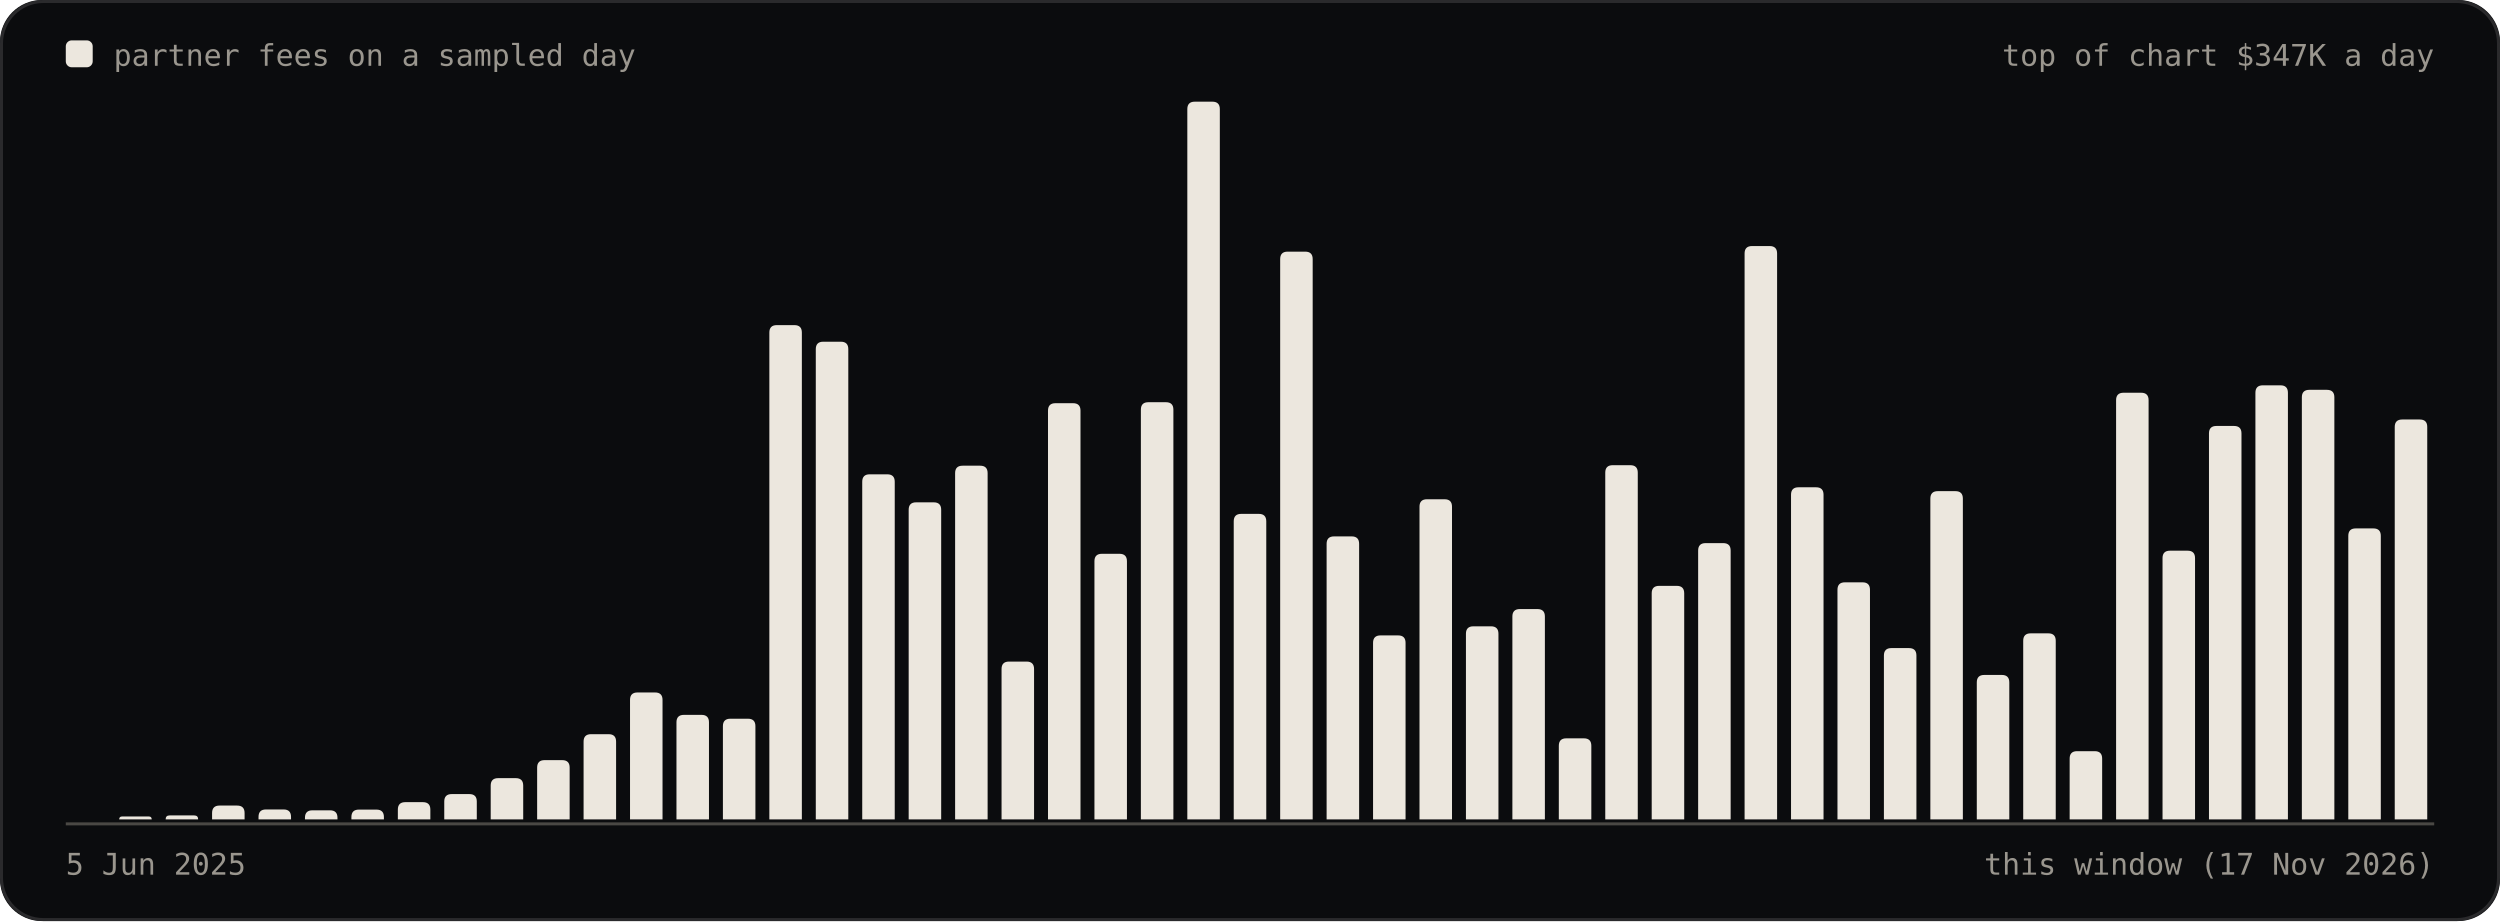
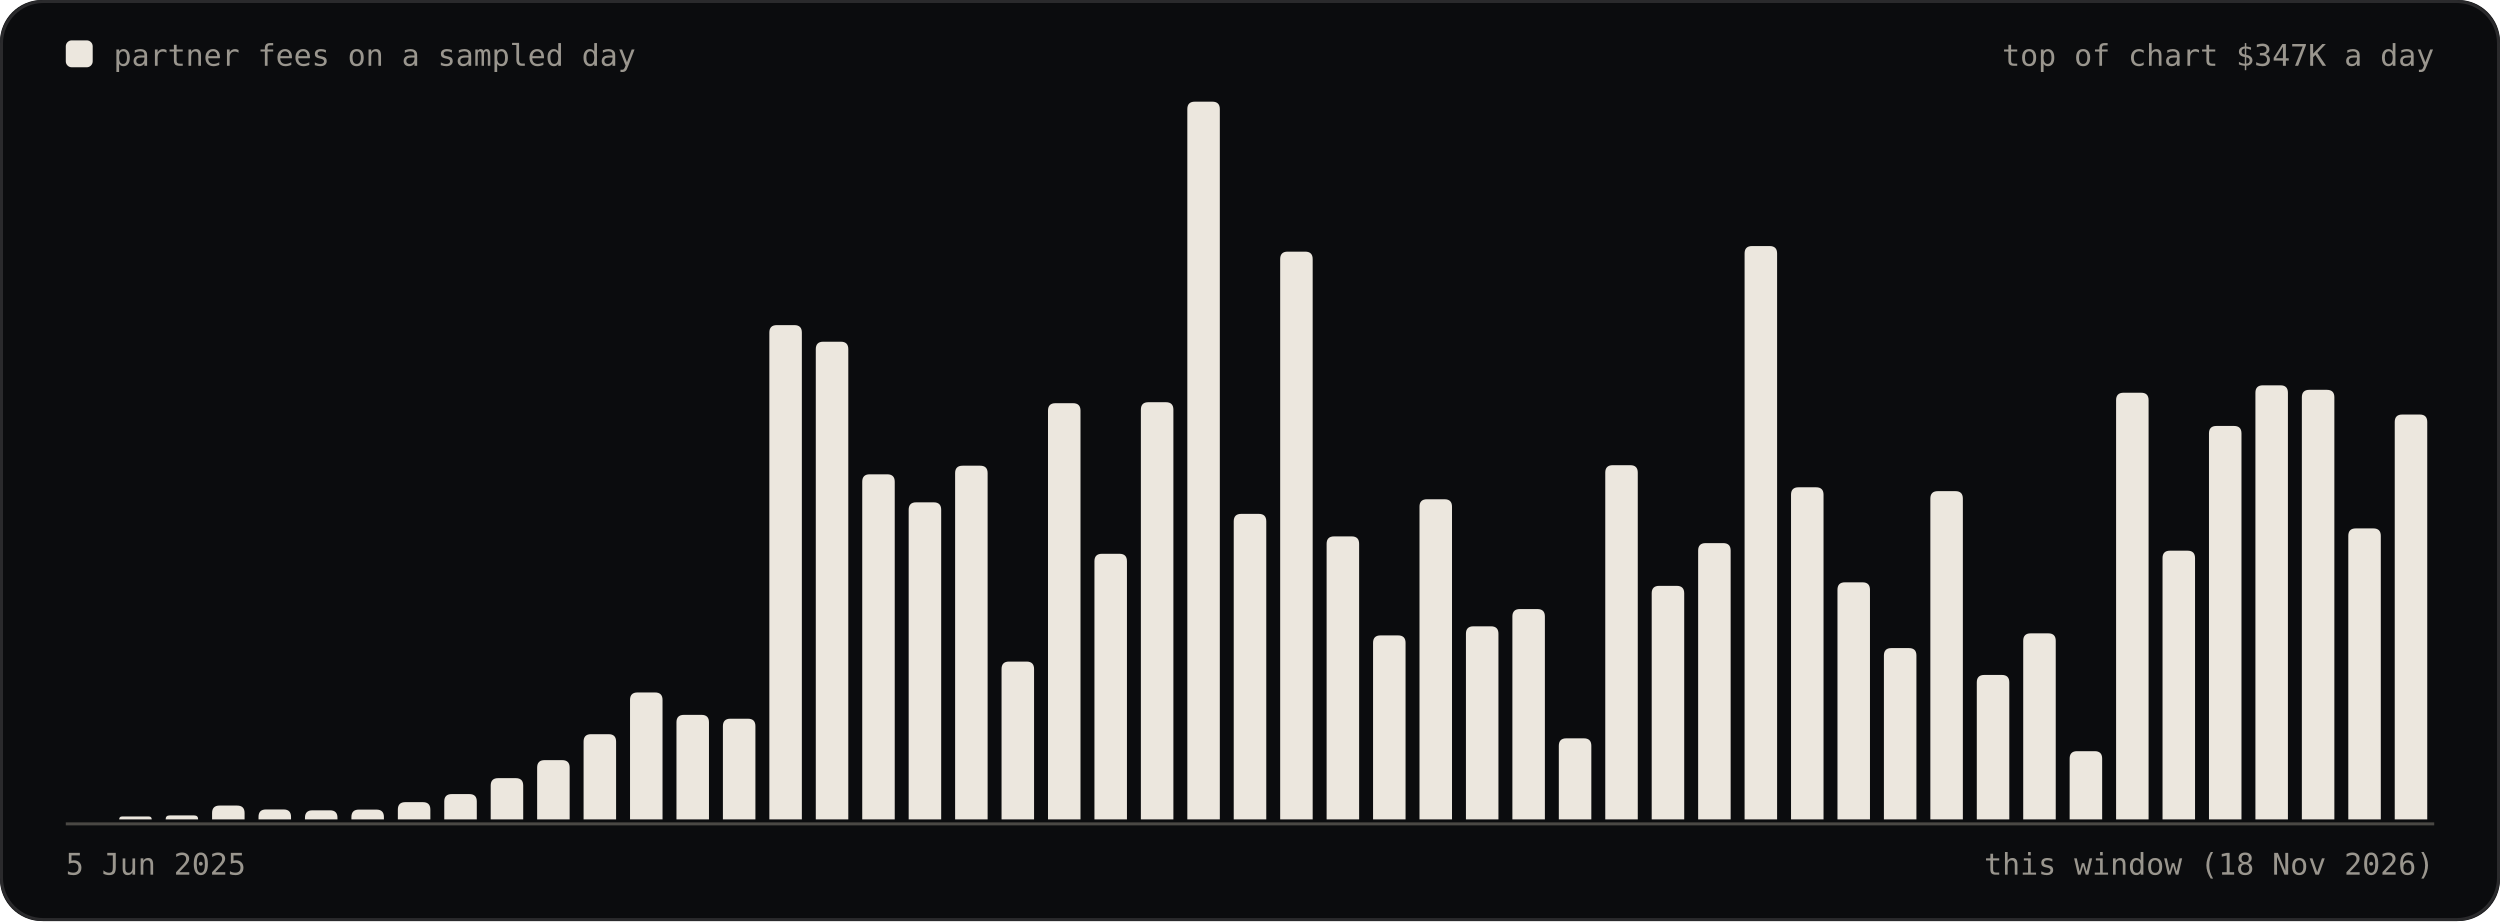
<svg xmlns="http://www.w3.org/2000/svg" viewBox="0 0 836 308" width="836" height="308" font-family="'JetBrains Mono', ui-monospace, SFMono-Regular, Menlo, Consolas, monospace" font-size="9">
  <rect width="836" height="308" rx="14" fill="#0b0c0e" />
  <rect x="0.5" y="0.5" width="835" height="307" rx="14" fill="none" stroke="#2a2a2c" />
  <rect x="22.0" y="13.5" width="9" height="9" rx="2" fill="#ece7de" />
  <text x="38.0" y="22.0" fill="#9a968e" font-size="10" text-anchor="start">partner fees on a sampled day</text>
  <text x="814.0" y="22.0" fill="#9a968e" font-size="10" text-anchor="end">top of chart $347K a day</text>
  <path d="M39.86 274.00 V274.00 Q39.86 273.03 40.83 273.03 H49.76 Q50.73 273.03 50.73 274.00 V274.00 Z" fill="#ece7de" />
  <path d="M55.39 274.00 V274.00 Q55.39 272.68 56.70 272.68 H64.94 Q66.26 272.68 66.26 274.00 V274.00 Z" fill="#ece7de" />
  <path d="M70.92 274.00 V271.88 Q70.92 269.38 73.42 269.38 H79.29 Q81.79 269.38 81.79 271.88 V274.00 Z" fill="#ece7de" />
  <path d="M86.45 274.00 V273.18 Q86.45 270.68 88.95 270.68 H94.82 Q97.32 270.68 97.32 273.18 V274.00 Z" fill="#ece7de" />
  <path d="M101.98 274.00 V273.47 Q101.98 270.97 104.48 270.97 H110.35 Q112.85 270.97 112.85 273.47 V274.00 Z" fill="#ece7de" />
  <path d="M117.51 274.00 V273.23 Q117.51 270.73 120.01 270.73 H125.88 Q128.38 270.73 128.38 273.23 V274.00 Z" fill="#ece7de" />
  <path d="M133.04 274.00 V270.74 Q133.04 268.24 135.54 268.24 H141.41 Q143.91 268.24 143.91 270.74 V274.00 Z" fill="#ece7de" />
  <path d="M148.56 274.00 V268.04 Q148.56 265.54 151.06 265.54 H156.94 Q159.44 265.54 159.44 268.04 V274.00 Z" fill="#ece7de" />
  <path d="M164.09 274.00 V262.71 Q164.09 260.21 166.59 260.21 H172.46 Q174.96 260.21 174.96 262.71 V274.00 Z" fill="#ece7de" />
  <path d="M179.62 274.00 V256.69 Q179.62 254.19 182.12 254.19 H187.99 Q190.49 254.19 190.49 256.69 V274.00 Z" fill="#ece7de" />
  <path d="M195.15 274.00 V248.01 Q195.15 245.51 197.65 245.51 H203.52 Q206.02 245.51 206.02 248.01 V274.00 Z" fill="#ece7de" />
  <path d="M210.68 274.00 V234.06 Q210.68 231.56 213.18 231.56 H219.05 Q221.55 231.56 221.55 234.06 V274.00 Z" fill="#ece7de" />
  <path d="M226.21 274.00 V241.55 Q226.21 239.05 228.71 239.05 H234.58 Q237.08 239.05 237.08 241.55 V274.00 Z" fill="#ece7de" />
  <path d="M241.74 274.00 V242.84 Q241.74 240.34 244.24 240.34 H250.11 Q252.61 240.34 252.61 242.84 V274.00 Z" fill="#ece7de" />
  <path d="M257.27 274.00 V111.22 Q257.27 108.72 259.77 108.72 H265.64 Q268.14 108.72 268.14 111.22 V274.00 Z" fill="#ece7de" />
  <path d="M272.80 274.00 V116.77 Q272.80 114.27 275.30 114.27 H281.17 Q283.67 114.27 283.67 116.77 V274.00 Z" fill="#ece7de" />
  <path d="M288.33 274.00 V161.11 Q288.33 158.61 290.83 158.61 H296.70 Q299.20 158.61 299.20 161.11 V274.00 Z" fill="#ece7de" />
  <path d="M303.86 274.00 V170.48 Q303.86 167.98 306.36 167.98 H312.23 Q314.73 167.98 314.73 170.48 V274.00 Z" fill="#ece7de" />
  <path d="M319.39 274.00 V158.23 Q319.39 155.73 321.89 155.73 H327.76 Q330.26 155.73 330.26 158.23 V274.00 Z" fill="#ece7de" />
  <path d="M334.92 274.00 V223.73 Q334.92 221.23 337.42 221.23 H343.29 Q345.79 221.23 345.79 223.73 V274.00 Z" fill="#ece7de" />
  <path d="M350.45 274.00 V137.33 Q350.45 134.83 352.95 134.83 H358.82 Q361.32 134.83 361.32 137.33 V274.00 Z" fill="#ece7de" />
  <path d="M365.98 274.00 V187.69 Q365.98 185.19 368.48 185.19 H374.35 Q376.85 185.19 376.85 187.69 V274.00 Z" fill="#ece7de" />
  <path d="M381.51 274.00 V137.00 Q381.51 134.50 384.01 134.50 H389.88 Q392.38 134.50 392.38 137.00 V274.00 Z" fill="#ece7de" />
  <path d="M397.04 274.00 V36.50 Q397.04 34.00 399.54 34.00 H405.41 Q407.91 34.00 407.91 36.50 V274.00 Z" fill="#ece7de" />
  <path d="M412.56 274.00 V174.34 Q412.56 171.84 415.06 171.84 H420.94 Q423.44 171.84 423.44 174.34 V274.00 Z" fill="#ece7de" />
  <path d="M428.09 274.00 V86.65 Q428.09 84.15 430.59 84.15 H436.46 Q438.96 84.15 438.96 86.65 V274.00 Z" fill="#ece7de" />
  <path d="M443.62 274.00 V181.87 Q443.62 179.37 446.12 179.37 H451.99 Q454.49 179.37 454.49 181.87 V274.00 Z" fill="#ece7de" />
  <path d="M459.15 274.00 V214.98 Q459.15 212.48 461.65 212.48 H467.52 Q470.02 212.48 470.02 214.98 V274.00 Z" fill="#ece7de" />
  <path d="M474.68 274.00 V169.45 Q474.68 166.95 477.18 166.95 H483.05 Q485.55 166.95 485.55 169.45 V274.00 Z" fill="#ece7de" />
  <path d="M490.21 274.00 V211.94 Q490.21 209.44 492.71 209.44 H498.58 Q501.08 209.44 501.08 211.94 V274.00 Z" fill="#ece7de" />
  <path d="M505.74 274.00 V206.17 Q505.74 203.67 508.24 203.67 H514.11 Q516.61 203.67 516.61 206.17 V274.00 Z" fill="#ece7de" />
  <path d="M521.27 274.00 V249.40 Q521.27 246.90 523.77 246.90 H529.64 Q532.14 246.90 532.14 249.40 V274.00 Z" fill="#ece7de" />
  <path d="M536.80 274.00 V158.06 Q536.80 155.56 539.30 155.56 H545.17 Q547.67 155.56 547.67 158.06 V274.00 Z" fill="#ece7de" />
  <path d="M552.33 274.00 V198.41 Q552.33 195.91 554.83 195.91 H560.70 Q563.20 195.91 563.20 198.41 V274.00 Z" fill="#ece7de" />
  <path d="M567.86 274.00 V184.12 Q567.86 181.62 570.36 181.62 H576.23 Q578.73 181.62 578.73 184.12 V274.00 Z" fill="#ece7de" />
  <path d="M583.39 274.00 V84.78 Q583.39 82.28 585.89 82.28 H591.76 Q594.26 82.28 594.26 84.78 V274.00 Z" fill="#ece7de" />
  <path d="M598.92 274.00 V165.45 Q598.92 162.95 601.42 162.95 H607.29 Q609.79 162.95 609.79 165.45 V274.00 Z" fill="#ece7de" />
  <path d="M614.45 274.00 V197.23 Q614.45 194.73 616.95 194.73 H622.82 Q625.32 194.73 625.32 197.23 V274.00 Z" fill="#ece7de" />
  <path d="M629.98 274.00 V219.22 Q629.98 216.72 632.48 216.72 H638.35 Q640.85 216.72 640.85 219.22 V274.00 Z" fill="#ece7de" />
  <path d="M645.51 274.00 V166.74 Q645.51 164.24 648.01 164.24 H653.88 Q656.38 164.24 656.38 166.74 V274.00 Z" fill="#ece7de" />
  <path d="M661.04 274.00 V228.20 Q661.04 225.70 663.54 225.70 H669.41 Q671.91 225.70 671.91 228.20 V274.00 Z" fill="#ece7de" />
  <path d="M676.56 274.00 V214.29 Q676.56 211.79 679.06 211.79 H684.94 Q687.44 211.79 687.44 214.29 V274.00 Z" fill="#ece7de" />
  <path d="M692.09 274.00 V253.69 Q692.09 251.19 694.59 251.19 H700.46 Q702.96 251.19 702.96 253.69 V274.00 Z" fill="#ece7de" />
  <path d="M707.62 274.00 V133.83 Q707.62 131.33 710.12 131.33 H715.99 Q718.49 131.33 718.49 133.83 V274.00 Z" fill="#ece7de" />
  <path d="M723.15 274.00 V186.65 Q723.15 184.15 725.65 184.15 H731.52 Q734.02 184.15 734.02 186.65 V274.00 Z" fill="#ece7de" />
  <path d="M738.68 274.00 V144.94 Q738.68 142.44 741.18 142.44 H747.05 Q749.55 142.44 749.55 144.94 V274.00 Z" fill="#ece7de" />
  <path d="M754.21 274.00 V131.35 Q754.21 128.85 756.71 128.85 H762.58 Q765.08 128.85 765.08 131.35 V274.00 Z" fill="#ece7de" />
  <path d="M769.74 274.00 V132.86 Q769.74 130.36 772.24 130.36 H778.11 Q780.61 130.36 780.61 132.86 V274.00 Z" fill="#ece7de" />
  <path d="M785.27 274.00 V179.20 Q785.27 176.70 787.77 176.70 H793.64 Q796.14 176.70 796.14 179.20 V274.00 Z" fill="#ece7de" />
-   <path d="M800.80 274.00 V142.78 Q800.80 140.28 803.30 140.28 H809.17 Q811.67 140.28 811.67 142.78 V274.00 Z" fill="#ece7de" />
+   <path d="M800.80 274.00 V141.12 Q800.80 138.62 803.30 138.62 H809.17 Q811.67 138.62 811.67 141.12 V274.00 Z" fill="#ece7de" />
  <line x1="22" x2="814.0" y1="275.5" y2="275.5" stroke="#4a4844" />
  <text x="22.0" y="292.5" fill="#9a968e" font-size="10" text-anchor="start">5 Jun 2025</text>
-   <text x="814.0" y="292.5" fill="#9a968e" font-size="10" text-anchor="end">this window (17 Nov 2026)</text>
+   <text x="814.0" y="292.5" fill="#9a968e" font-size="10" text-anchor="end">this window (18 Nov 2026)</text>
</svg>
